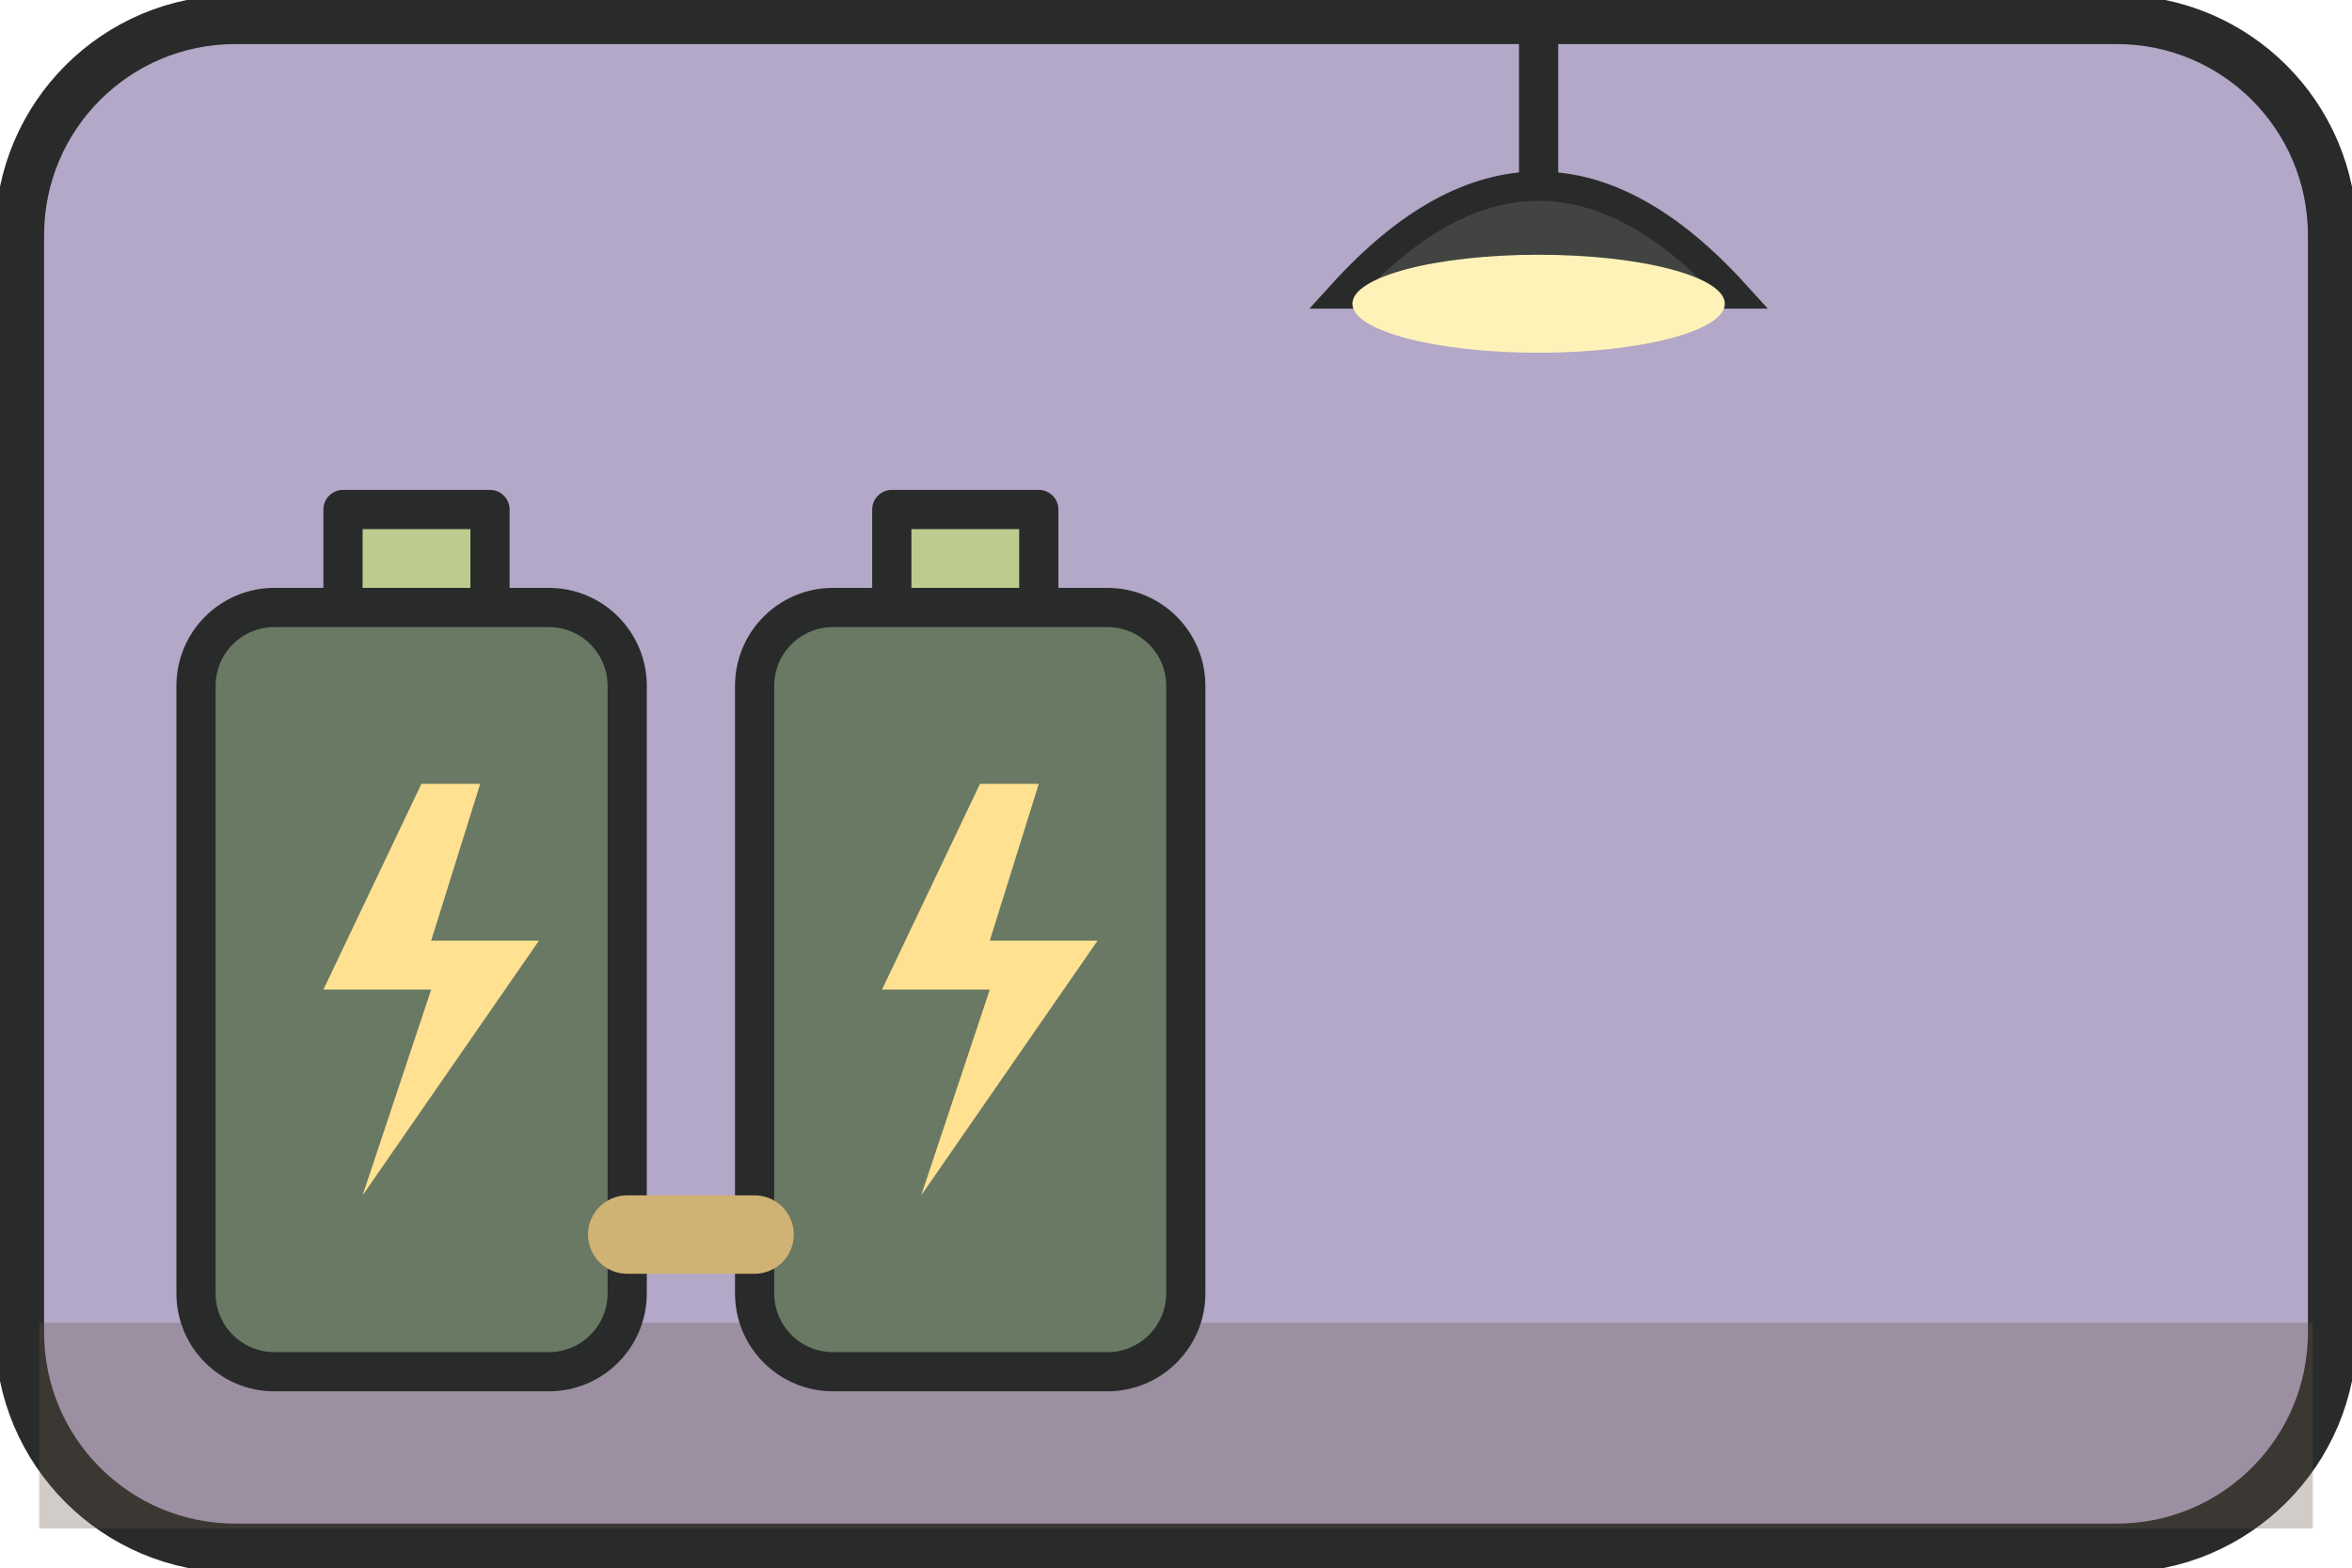
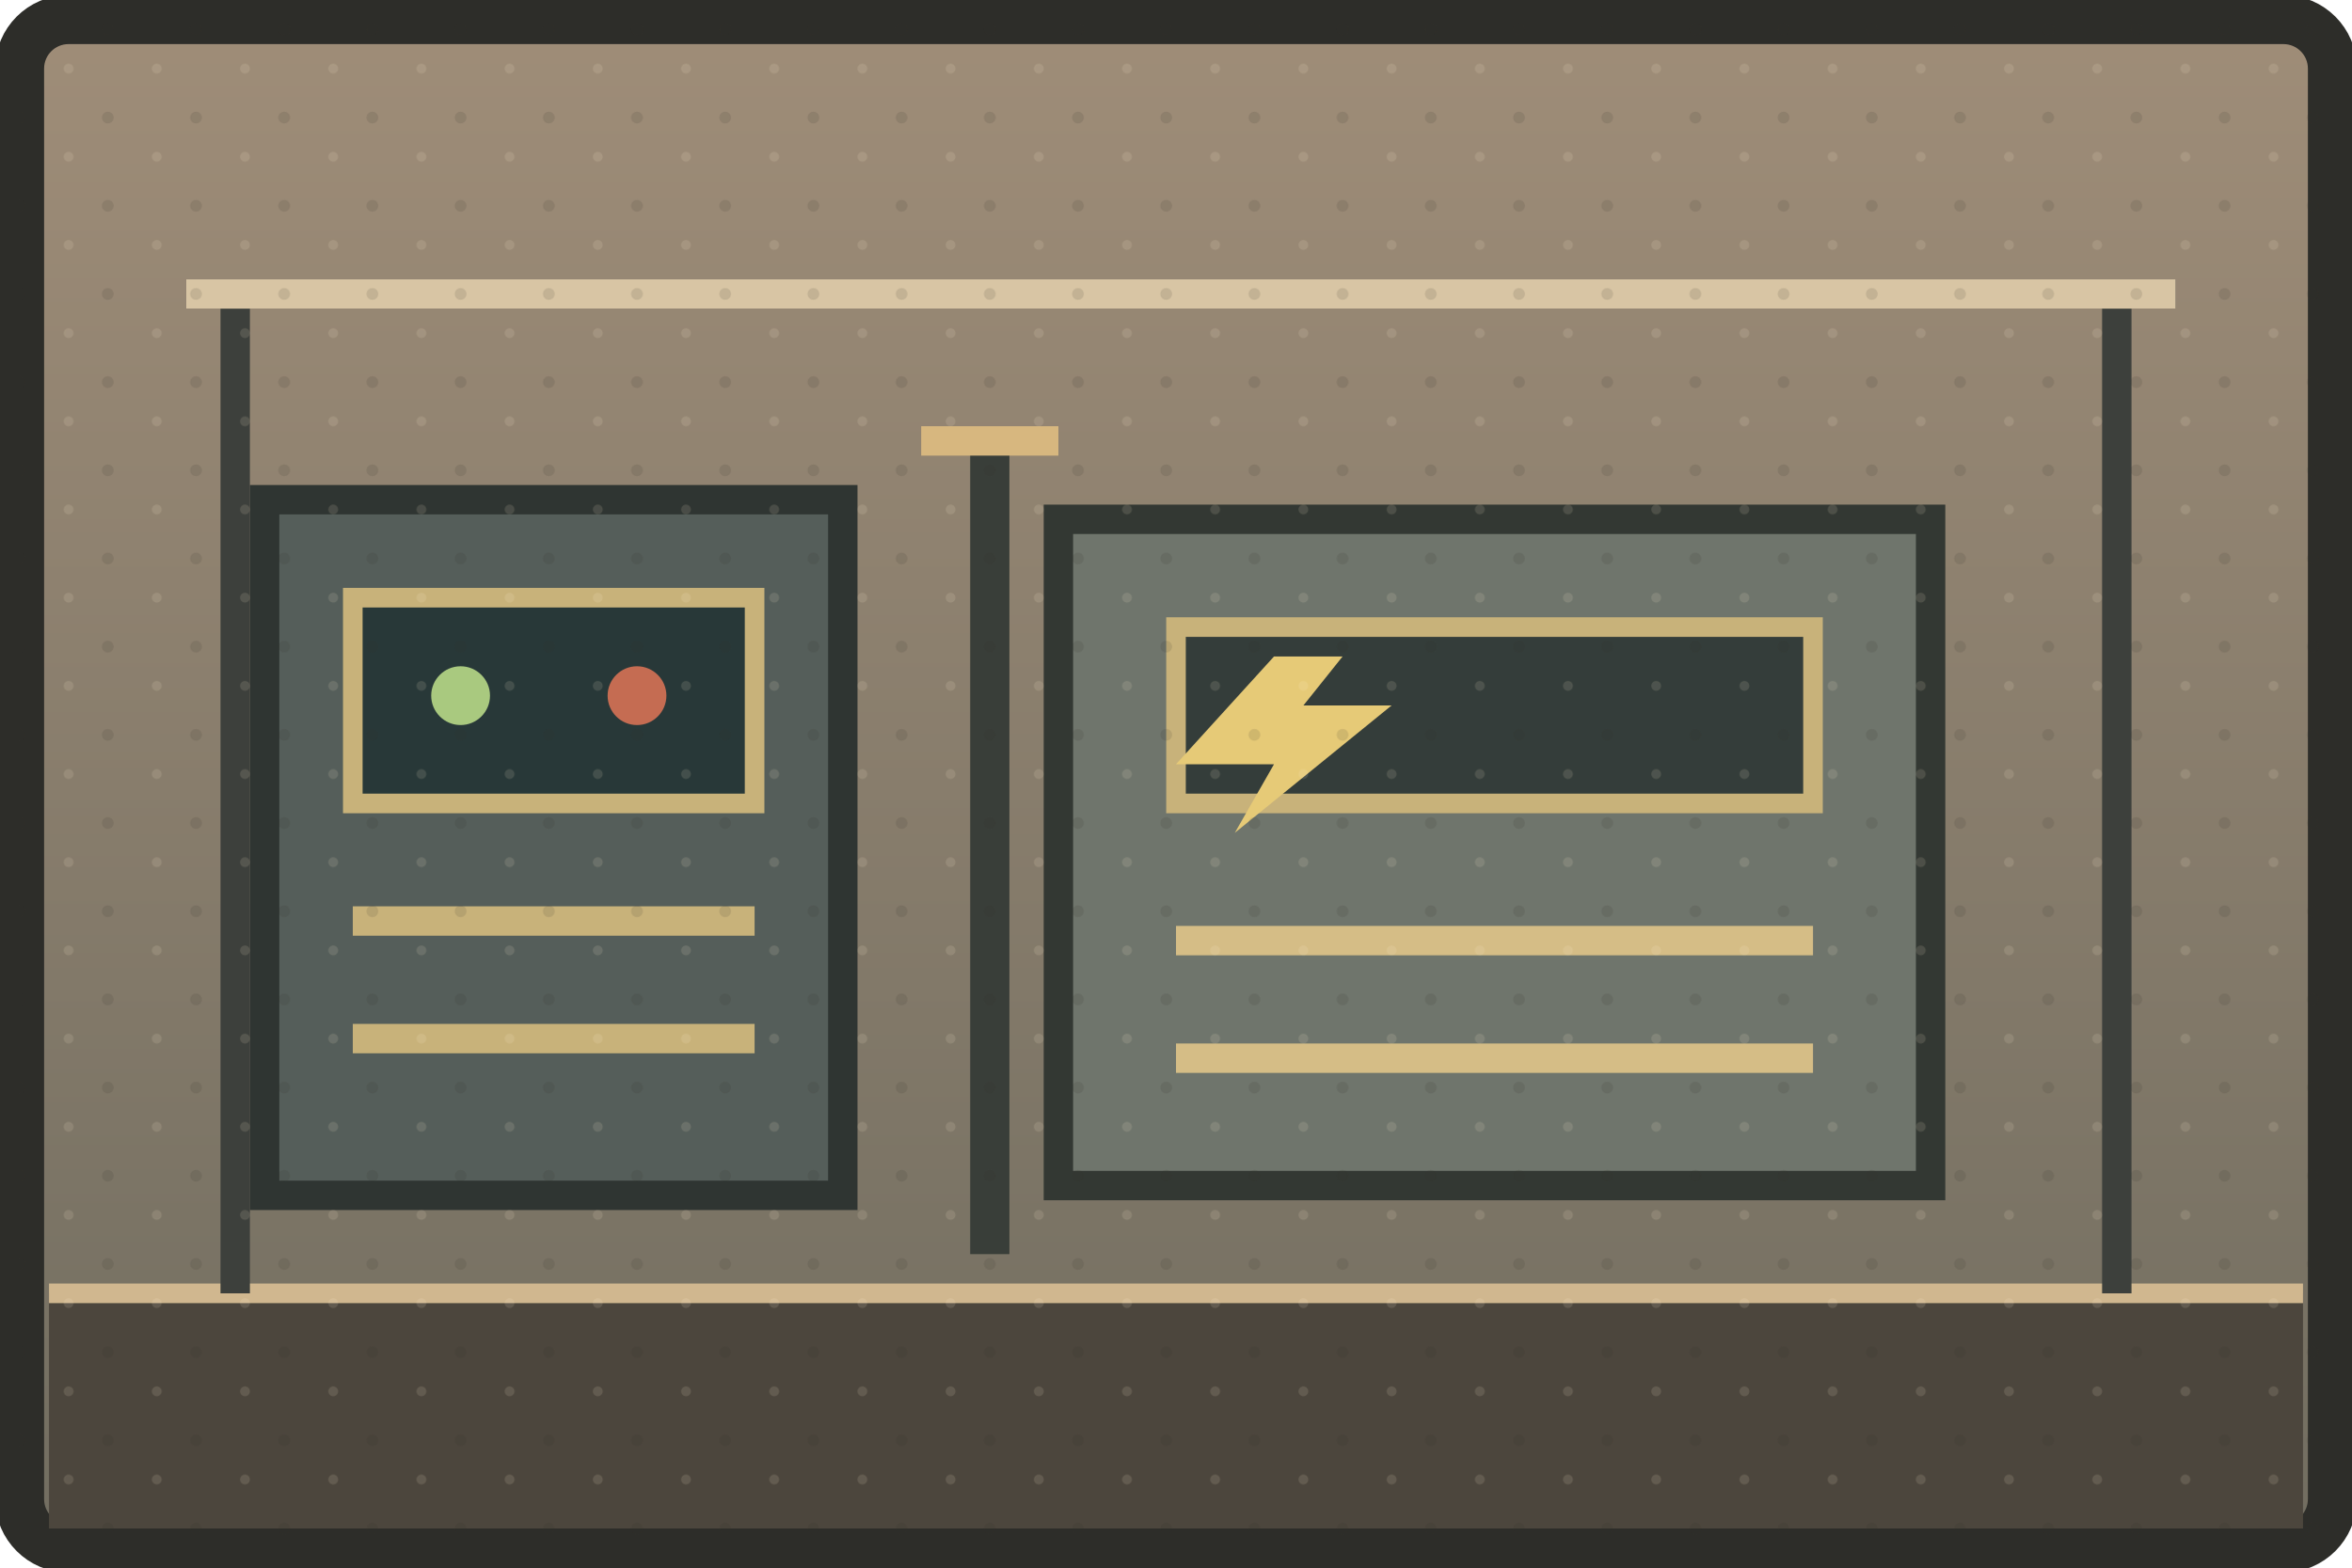
<svg xmlns="http://www.w3.org/2000/svg" viewBox="0 0 240 160">
-   <rect x="2" y="2" width="236" height="156" rx="22" fill="#b3a8c7" stroke="#292b2b" stroke-width="5" />
-   <path d="M4 135H236V156H4Z" fill="#665347" opacity=".3" />
-   <path d="M157 2V24" stroke="#292b2b" stroke-width="4" />
-   <path d="M137 30Q157 8 177 30Z" fill="#414440" stroke="#292b2b" stroke-width="3" />
-   <ellipse cx="157" cy="31" rx="19" ry="5" fill="#fff2b9" />
-   <g stroke="#292b2b" stroke-width="4" stroke-linejoin="round" stroke-linecap="round">
-     <rect x="20" y="62" width="44" height="78" rx="8" fill="#697963" />
-     <rect x="77" y="62" width="44" height="78" rx="8" fill="#697963" />
-     <path d="M35 60V52H50V60M91 60V52H106V60" fill="#bccb8e" />
-     <path d="M43 80L33 101H44L37 122L55 96H44L49 80ZM100 80L90 101H101L94 122L112 96H101L106 80Z" fill="#ffe191" stroke="none" />
-     <path d="M64 126H77" stroke="#cfb274" stroke-width="8" />
-   </g>
+   <defs>
+     <linearGradient id="wall" x2="0" y2="1">
+       <stop stop-color="#9f8d78" />
+       <stop offset="1" stop-color="#716d60" />
+     </linearGradient>
+     <pattern id="grain" width="9" height="9" patternUnits="userSpaceOnUse">
+       <circle cx="2" cy="3" r=".6" fill="#312c25" opacity=".18" />
+       <circle cx="7" cy="7" r=".5" fill="#fff1d2" opacity=".18" />
+     </pattern>
+   </defs>
+   <rect x="2" y="2" width="236" height="156" rx="5" fill="url(#wall)" stroke="#2d2d29" stroke-width="5" />
+   <path d="M5 132H235V156H5Z" fill="#4c463d" />
+   <path d="M5 132H235" stroke="#d0b78f" stroke-width="2" />
+   <path d="M19 30H222M24 30V132M216 30V132" stroke="#3d403c" stroke-width="3" />
+   <path d="M19 30H222" stroke="#d8c5a4" stroke-width="3" />
+   <path d="M27 51H86V122H27Z" fill="#555e5a" stroke="#2f3532" stroke-width="3" />
+   <path d="M36 61H77V82H36Z" fill="#283838" stroke="#c8b27a" stroke-width="2" />
+   <circle cx="47" cy="71" r="3" fill="#a9c97f" />
+   <circle cx="65" cy="71" r="3" fill="#c56c52" />
+   <path d="M36 94H77M36 106H77" stroke="#c8b27a" stroke-width="3" />
+   <path d="M108 53H197V121H108Z" fill="#6f756c" stroke="#333833" stroke-width="3" />
+   <path d="M120 64H185V82H120Z" fill="#343d3a" stroke="#c8b27a" stroke-width="2" />
+   <path d="M130 67L120 78H130L126 85L142 72H133L137 67Z" fill="#e6ca77" />
+   <path d="M120 96H185M120 108H185" stroke="#d5bd86" stroke-width="3" />
+   <path d="M101 45V128" stroke="#393e39" stroke-width="4" />
+   <path d="M94 45H108" stroke="#d7b77f" stroke-width="3" />
+   <rect x="2" y="2" width="236" height="156" rx="5" fill="url(#grain)" opacity=".7" />
</svg>
